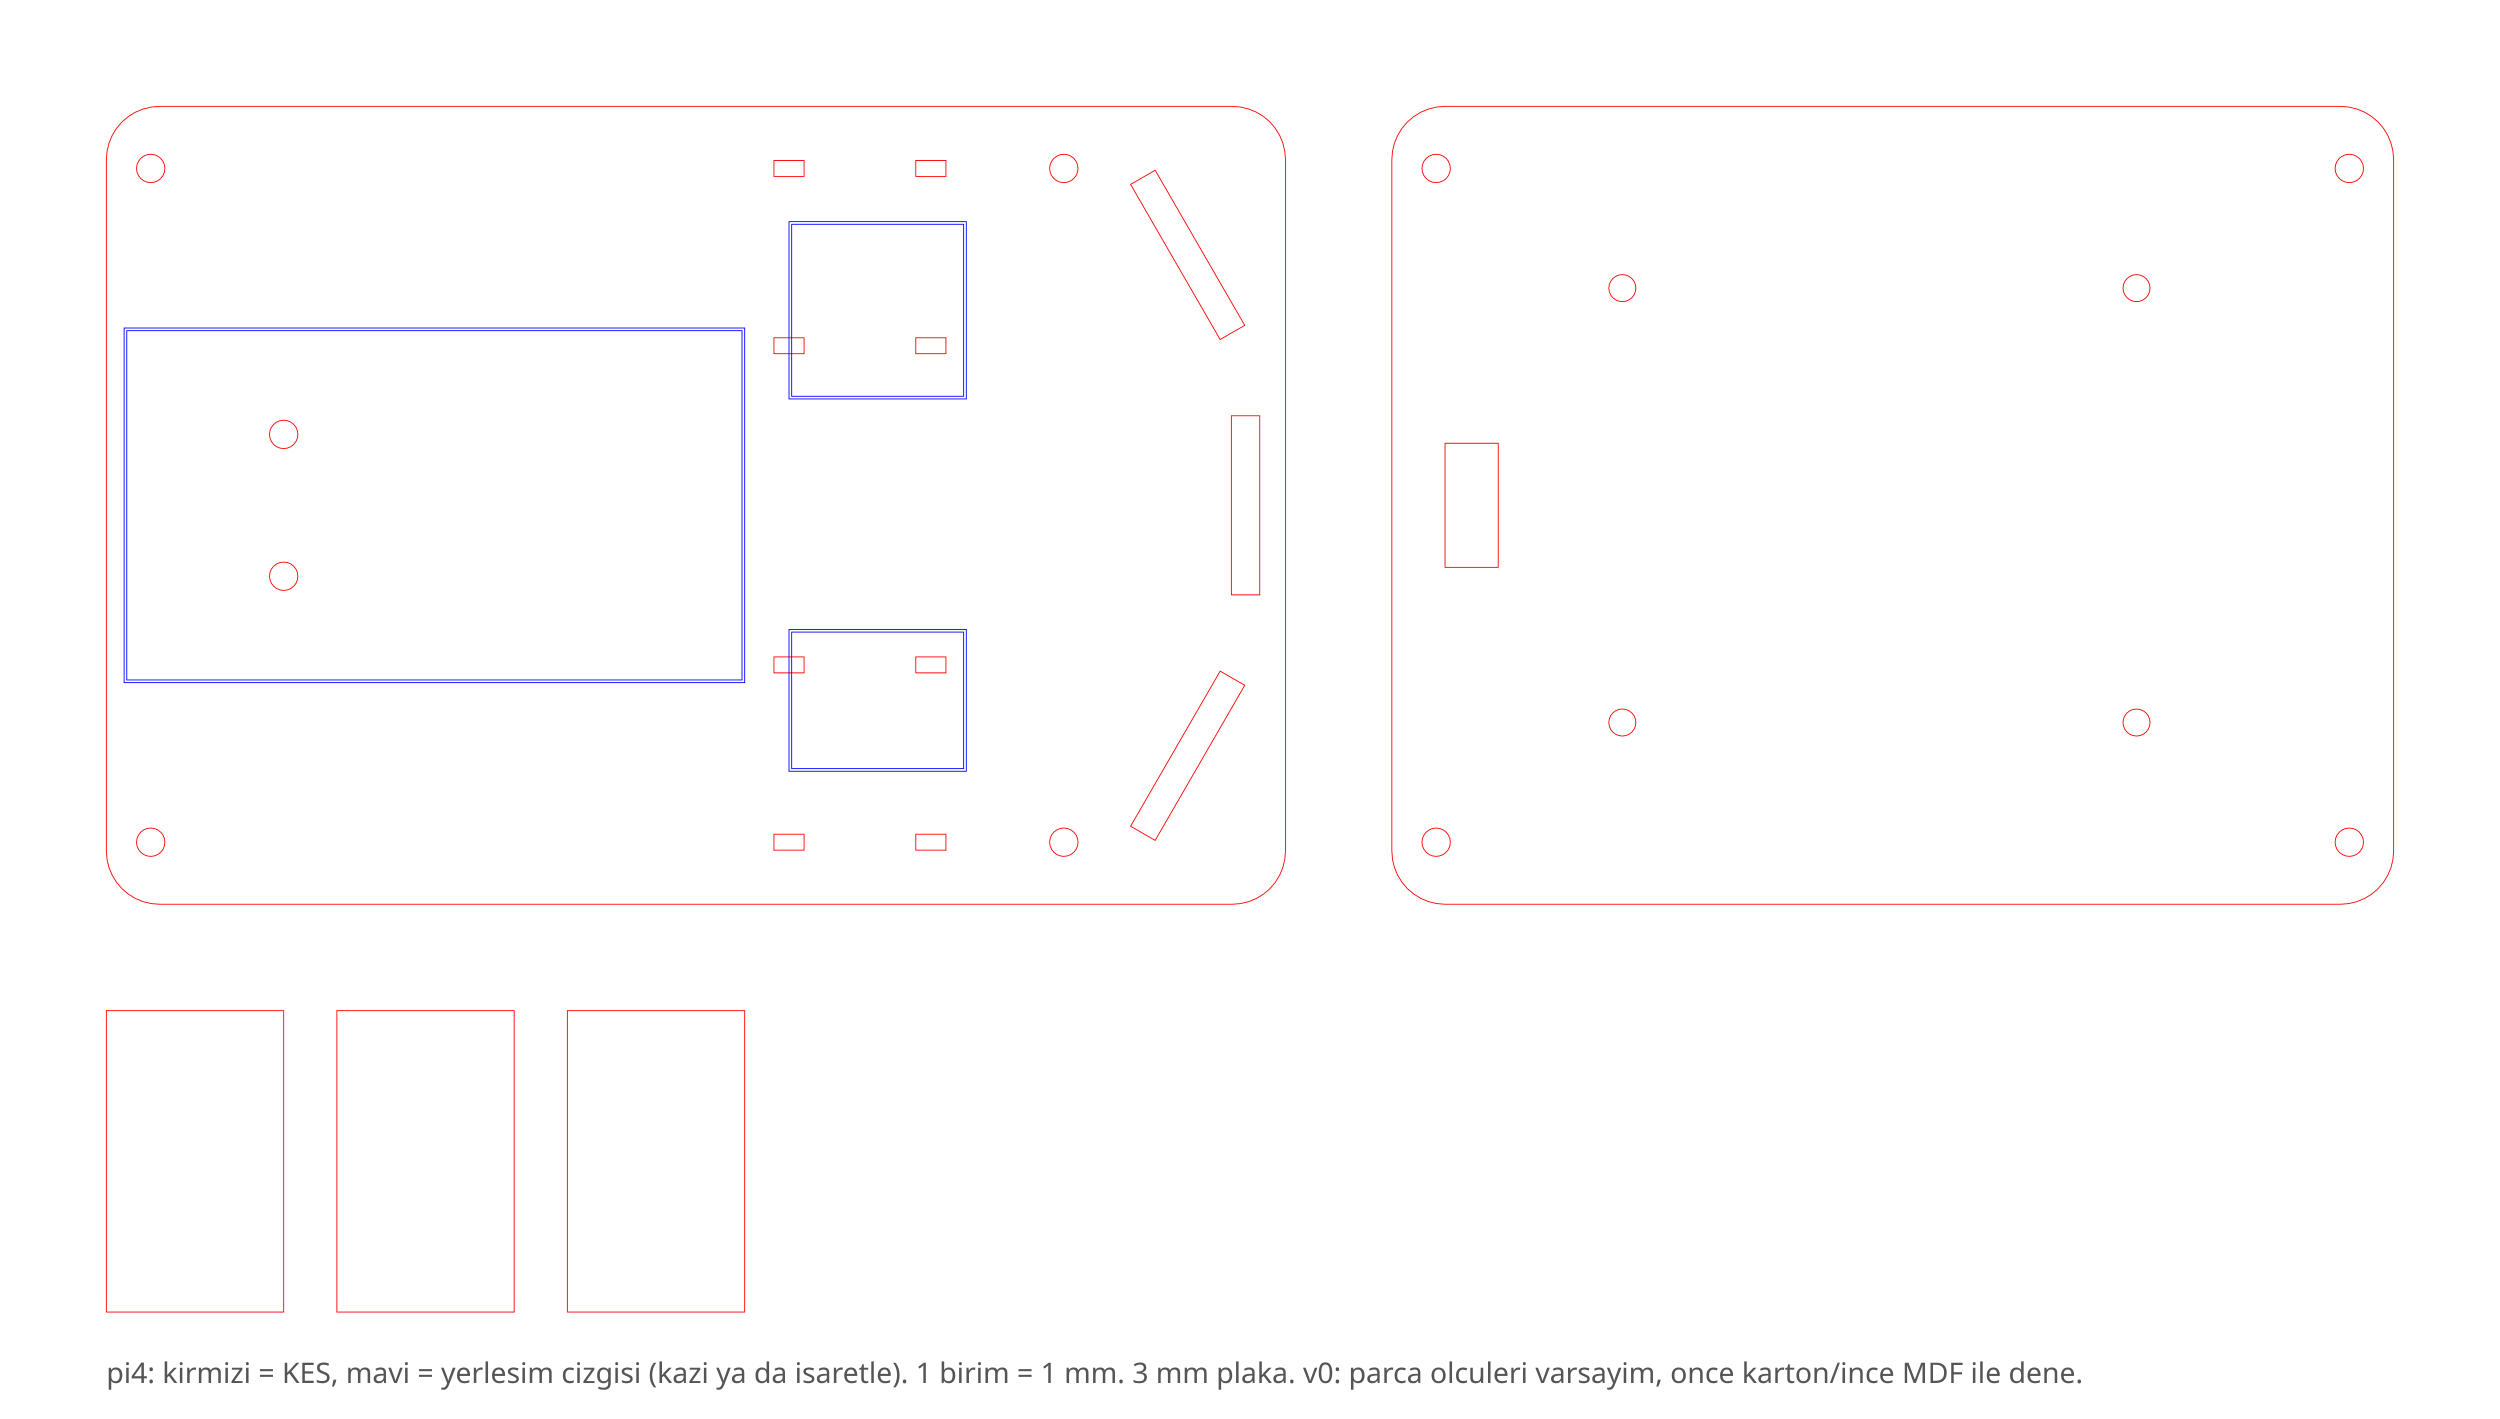
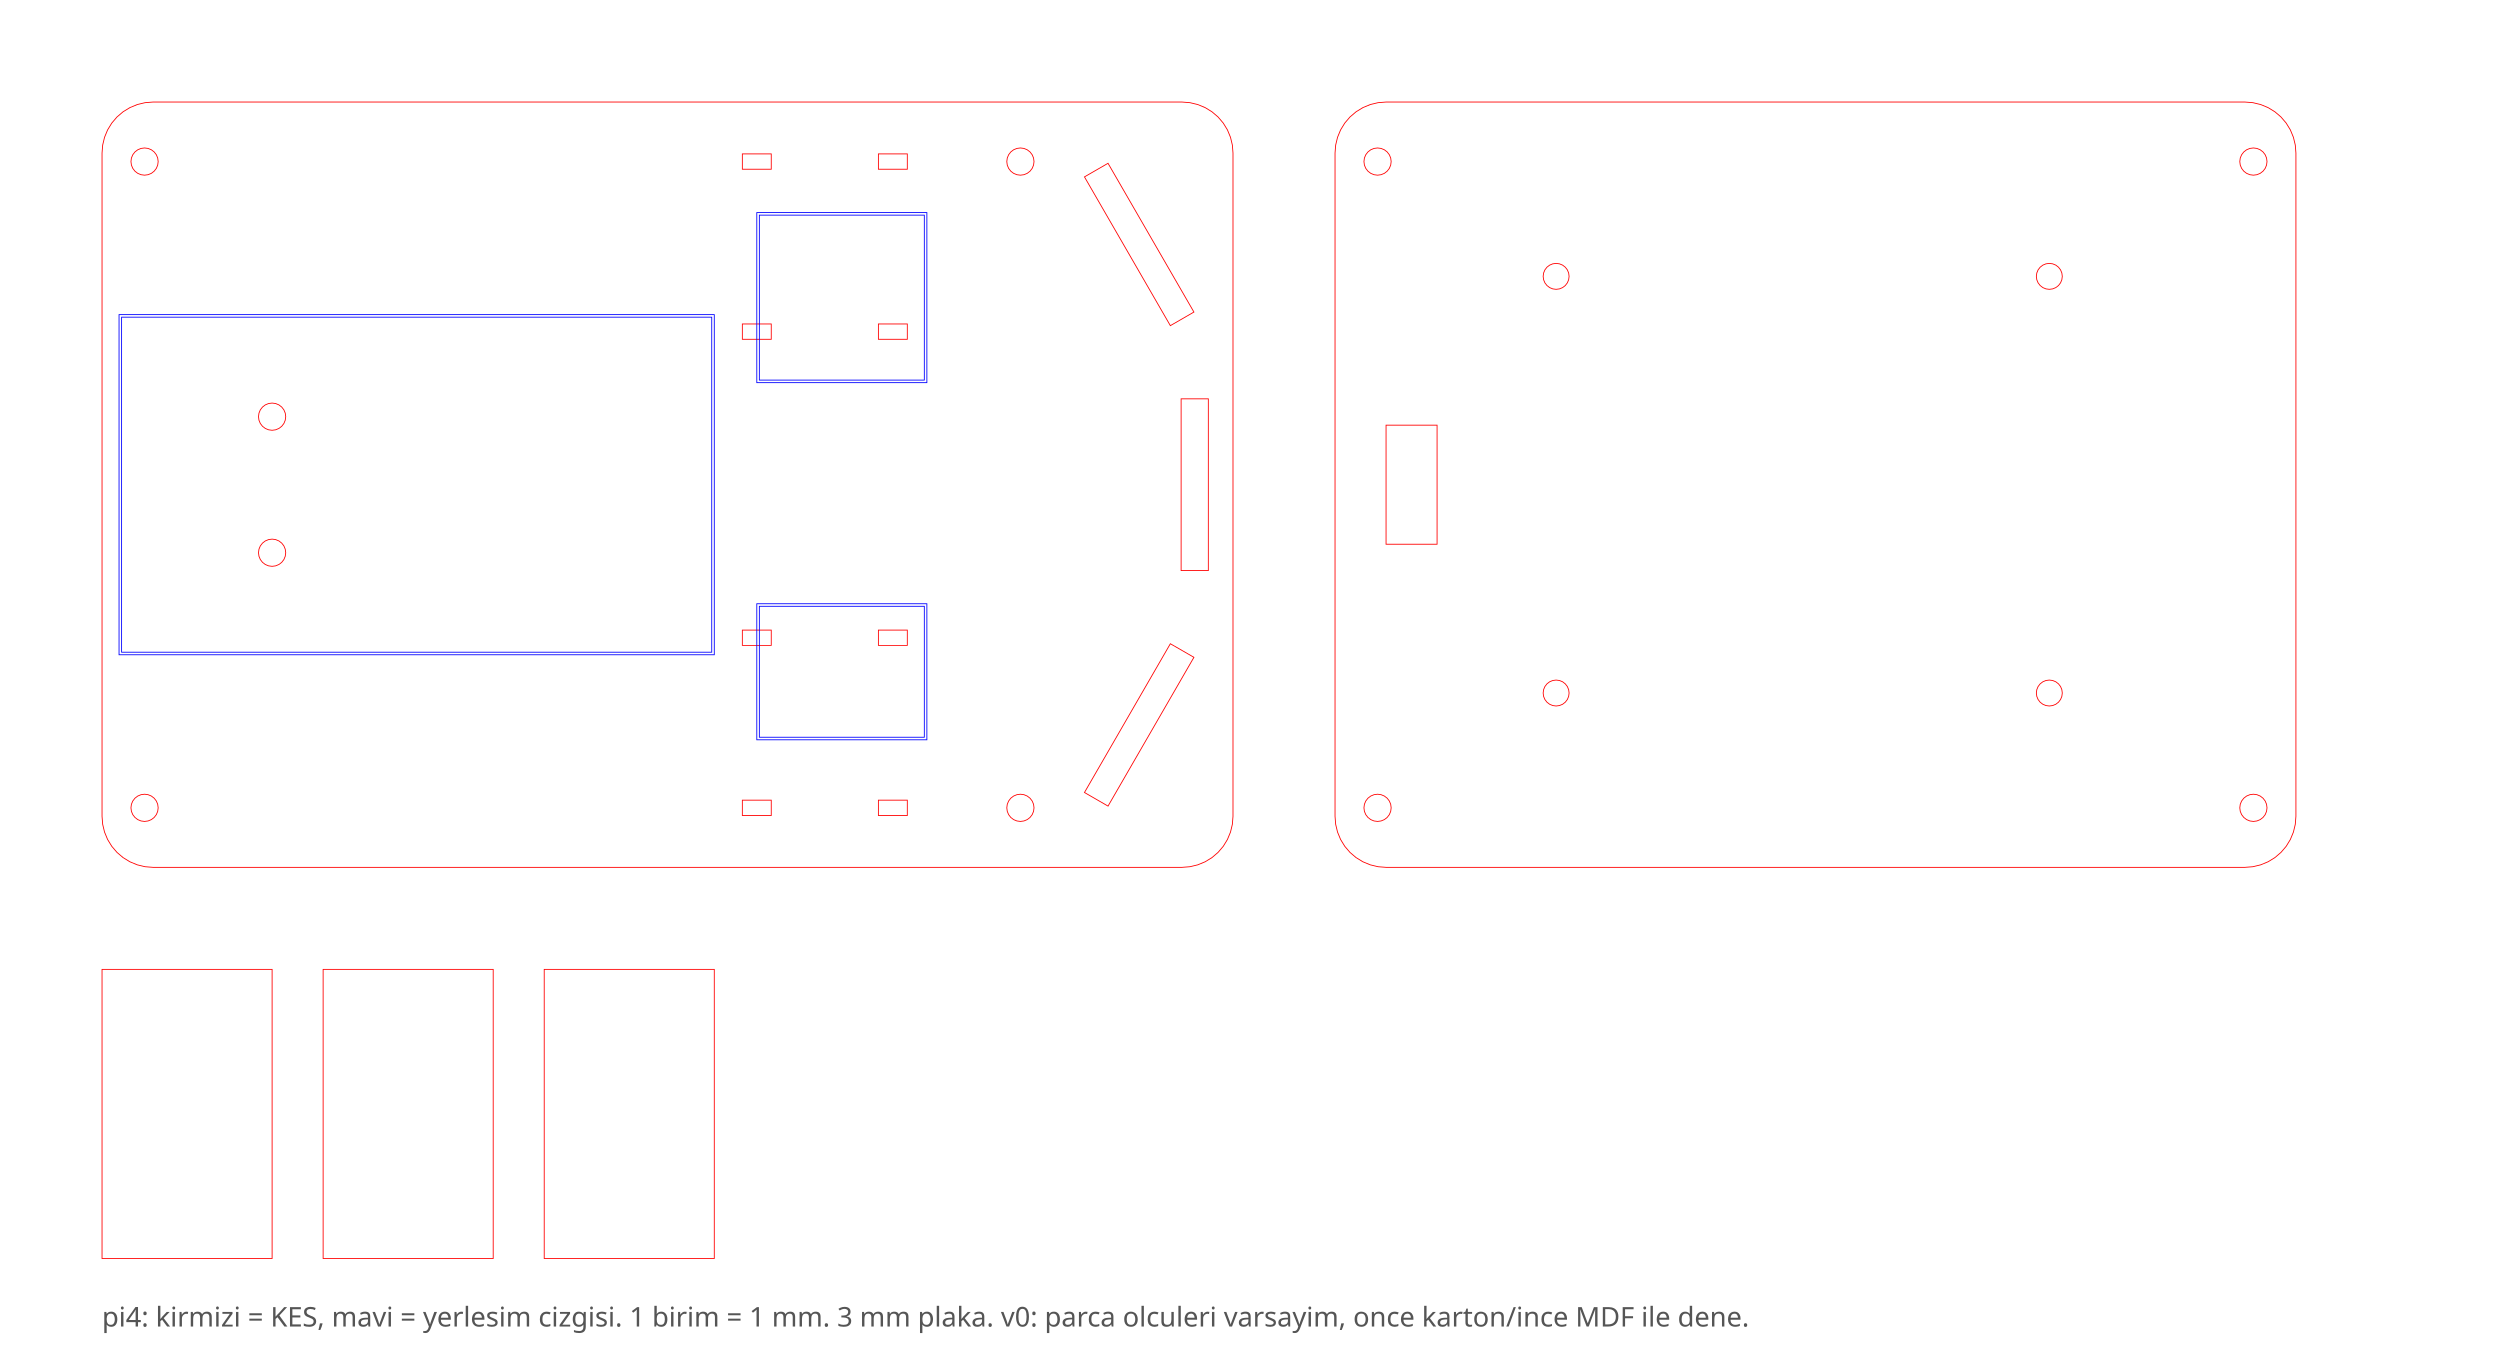
- <svg xmlns="http://www.w3.org/2000/svg" width="282.0mm" height="160.0mm" viewBox="0 0 282.0 160.0">
+ <svg xmlns="http://www.w3.org/2000/svg" width="294.0mm" height="160.0mm" viewBox="0 0 294.0 160.0">
  <g id="alt-plaka" transform="translate(97.00,57.00)">
    <path d=" M 42.939,44.926 L 43.854,44.706 L 44.724,44.346 L 45.527,43.854 L 46.243,43.243 L 46.854,42.527  L 47.346,41.724 L 47.706,40.854 L 47.926,39.939 L 48,39 L 48,-39 L 47.926,-39.939  L 47.706,-40.854 L 47.346,-41.724 L 46.854,-42.527 L 46.243,-43.243 L 45.527,-43.854 L 44.724,-44.346  L 43.854,-44.706 L 42.939,-44.926 L 42,-45 L -79,-45 L -79.939,-44.926 L -80.854,-44.706  L -81.724,-44.346 L -82.527,-43.854 L -83.243,-43.243 L -83.854,-42.527 L -84.346,-41.724 L -84.706,-40.854  L -84.926,-39.939 L -85,-39 L -85,39 L -84.926,39.939 L -84.706,40.854 L -84.346,41.724  L -83.854,42.527 L -83.243,43.243 L -82.527,43.854 L -81.724,44.346 L -80.854,44.706 L -79.939,44.926  L -79,45 L 42,45 z M 22.586,-36.455 L 22.2,-36.614 L 21.869,-36.869 L 21.614,-37.2 L 21.454,-37.586 L 21.4,-38  L 21.454,-38.414 L 21.614,-38.8 L 21.869,-39.131 L 22.2,-39.386 L 22.586,-39.545 L 23,-39.6  L 23.414,-39.545 L 23.8,-39.386 L 24.131,-39.131 L 24.386,-38.8 L 24.546,-38.414 L 24.6,-38  L 24.546,-37.586 L 24.386,-37.2 L 24.131,-36.869 L 23.8,-36.614 L 23.414,-36.455 L 23,-36.4  z M -80.414,-36.455 L -80.8,-36.614 L -81.131,-36.869 L -81.386,-37.2 L -81.546,-37.586 L -81.6,-38  L -81.546,-38.414 L -81.386,-38.8 L -81.131,-39.131 L -80.8,-39.386 L -80.414,-39.545 L -80,-39.6  L -79.586,-39.545 L -79.2,-39.386 L -78.869,-39.131 L -78.614,-38.8 L -78.454,-38.414 L -78.4,-38  L -78.454,-37.586 L -78.614,-37.2 L -78.869,-36.869 L -79.2,-36.614 L -79.586,-36.455 L -80,-36.4  z M 6.3,-37.1 L 6.3,-38.9 L 9.7,-38.9 L 9.7,-37.1 z M -9.7,-37.1 L -9.7,-38.9 L -6.3,-38.9 L -6.3,-37.1 z M 30.533,-36.197 L 33.304,-37.797 L 43.404,-20.303 L 40.633,-18.703 z M -9.7,-17.1 L -9.7,-18.9 L -6.3,-18.9 L -6.3,-17.1 z M 6.3,-17.1 L 6.3,-18.9 L 9.7,-18.9 L 9.7,-17.1 z M 41.9,10.1 L 41.9,-10.1 L 45.1,-10.1 L 45.1,10.1 z M -65.414,-6.455 L -65.8,-6.614 L -66.131,-6.869 L -66.386,-7.2 L -66.546,-7.586 L -66.6,-8  L -66.546,-8.414 L -66.386,-8.8 L -66.131,-9.131 L -65.8,-9.386 L -65.414,-9.545 L -65,-9.6  L -64.586,-9.545 L -64.2,-9.386 L -63.869,-9.131 L -63.614,-8.8 L -63.455,-8.414 L -63.4,-8  L -63.455,-7.586 L -63.614,-7.2 L -63.869,-6.869 L -64.2,-6.614 L -64.586,-6.455 L -65,-6.4  z M -65.414,9.545 L -65.8,9.386 L -66.131,9.131 L -66.386,8.8 L -66.546,8.414 L -66.6,8  L -66.546,7.586 L -66.386,7.2 L -66.131,6.869 L -65.8,6.614 L -65.414,6.455 L -65,6.4  L -64.586,6.455 L -64.2,6.614 L -63.869,6.869 L -63.614,7.2 L -63.455,7.586 L -63.4,8  L -63.455,8.414 L -63.614,8.8 L -63.869,9.131 L -64.2,9.386 L -64.586,9.545 L -65,9.6  z M -9.7,18.9 L -9.7,17.1 L -6.3,17.1 L -6.3,18.9 z M 6.3,18.9 L 6.3,17.1 L 9.7,17.1 L 9.7,18.9 z M 30.533,36.197 L 40.633,18.703 L 43.404,20.303 L 33.304,37.797 z M -80.414,39.545 L -80.8,39.386 L -81.131,39.131 L -81.386,38.8 L -81.546,38.414 L -81.6,38  L -81.546,37.586 L -81.386,37.2 L -81.131,36.869 L -80.8,36.614 L -80.414,36.455 L -80,36.4  L -79.586,36.455 L -79.2,36.614 L -78.869,36.869 L -78.614,37.2 L -78.454,37.586 L -78.4,38  L -78.454,38.414 L -78.614,38.8 L -78.869,39.131 L -79.2,39.386 L -79.586,39.545 L -80,39.6  z M 22.586,39.545 L 22.2,39.386 L 21.869,39.131 L 21.614,38.8 L 21.454,38.414 L 21.4,38  L 21.454,37.586 L 21.614,37.2 L 21.869,36.869 L 22.2,36.614 L 22.586,36.455 L 23,36.4  L 23.414,36.455 L 23.8,36.614 L 24.131,36.869 L 24.386,37.2 L 24.546,37.586 L 24.6,38  L 24.546,38.414 L 24.386,38.8 L 24.131,39.131 L 23.8,39.386 L 23.414,39.545 L 23,39.6  z M -9.7,38.9 L -9.7,37.1 L -6.3,37.1 L -6.3,38.9 z M 6.3,38.9 L 6.3,37.1 L 9.7,37.1 L 9.7,38.9 z " fill="none" stroke="#ff0000" stroke-width="0.1" />
    <path d=" M 12,-32 L -8,-32 L -8,-12 L 12,-12 z M -7.7,-12.3 L -7.7,-31.7 L 11.7,-31.7 L 11.7,-12.3 z M -13,-20 L -83,-20 L -83,20 L -13,20 z M -82.7,19.7 L -82.7,-19.7 L -13.3,-19.7 L -13.3,19.7 z M 12,14 L -8,14 L -8,30 L 12,30 z M -7.7,29.7 L -7.7,14.3 L 11.7,14.3 L 11.7,29.7 z " fill="none" stroke="#0000ff" stroke-width="0.1" />
  </g>
  <g id="ust-plaka" transform="translate(242.00,57.00)">
    <path d=" M 22.939,44.926 L 23.854,44.706 L 24.724,44.346 L 25.527,43.854 L 26.243,43.243 L 26.854,42.527  L 27.346,41.724 L 27.706,40.854 L 27.926,39.939 L 28,39 L 28,-39 L 27.926,-39.939  L 27.706,-40.854 L 27.346,-41.724 L 26.854,-42.527 L 26.243,-43.243 L 25.527,-43.854 L 24.724,-44.346  L 23.854,-44.706 L 22.939,-44.926 L 22,-45 L -79,-45 L -79.939,-44.926 L -80.854,-44.706  L -81.724,-44.346 L -82.527,-43.854 L -83.243,-43.243 L -83.854,-42.527 L -84.346,-41.724 L -84.706,-40.854  L -84.926,-39.939 L -85,-39 L -85,39 L -84.926,39.939 L -84.706,40.854 L -84.346,41.724  L -83.854,42.527 L -83.243,43.243 L -82.527,43.854 L -81.724,44.346 L -80.854,44.706 L -79.939,44.926  L -79,45 L 22,45 z M 22.586,-36.455 L 22.2,-36.614 L 21.869,-36.869 L 21.614,-37.2 L 21.454,-37.586 L 21.4,-38  L 21.454,-38.414 L 21.614,-38.8 L 21.869,-39.131 L 22.2,-39.386 L 22.586,-39.545 L 23,-39.6  L 23.414,-39.545 L 23.8,-39.386 L 24.131,-39.131 L 24.386,-38.8 L 24.546,-38.414 L 24.6,-38  L 24.546,-37.586 L 24.386,-37.2 L 24.131,-36.869 L 23.8,-36.614 L 23.414,-36.455 L 23,-36.4  z M -80.414,-36.455 L -80.8,-36.614 L -81.131,-36.869 L -81.386,-37.2 L -81.546,-37.586 L -81.6,-38  L -81.546,-38.414 L -81.386,-38.8 L -81.131,-39.131 L -80.8,-39.386 L -80.414,-39.545 L -80,-39.6  L -79.586,-39.545 L -79.2,-39.386 L -78.869,-39.131 L -78.614,-38.8 L -78.454,-38.414 L -78.4,-38  L -78.454,-37.586 L -78.614,-37.2 L -78.869,-36.869 L -79.2,-36.614 L -79.586,-36.455 L -80,-36.4  z M -59.395,-23.027 L -59.763,-23.179 L -60.078,-23.422 L -60.321,-23.738 L -60.473,-24.105 L -60.525,-24.5  L -60.473,-24.895 L -60.321,-25.262 L -60.078,-25.578 L -59.763,-25.821 L -59.395,-25.973 L -59,-26.025  L -58.605,-25.973 L -58.237,-25.821 L -57.922,-25.578 L -57.679,-25.262 L -57.527,-24.895 L -57.475,-24.5  L -57.527,-24.105 L -57.679,-23.738 L -57.922,-23.422 L -58.237,-23.179 L -58.605,-23.027 L -59,-22.975  z M -1.395,-23.027 L -1.762,-23.179 L -2.078,-23.422 L -2.321,-23.738 L -2.473,-24.105 L -2.525,-24.5  L -2.473,-24.895 L -2.321,-25.262 L -2.078,-25.578 L -1.762,-25.821 L -1.395,-25.973 L -1,-26.025  L -0.605,-25.973 L -0.237,-25.821 L 0.078,-25.578 L 0.321,-25.262 L 0.473,-24.895 L 0.525,-24.5  L 0.473,-24.105 L 0.321,-23.738 L 0.078,-23.422 L -0.237,-23.179 L -0.605,-23.027 L -1,-22.975  z M -79,7 L -79,-7 L -73,-7 L -73,7 z M -59.395,25.973 L -59.763,25.821 L -60.078,25.578 L -60.321,25.262 L -60.473,24.895 L -60.525,24.5  L -60.473,24.105 L -60.321,23.738 L -60.078,23.422 L -59.763,23.179 L -59.395,23.027 L -59,22.975  L -58.605,23.027 L -58.237,23.179 L -57.922,23.422 L -57.679,23.738 L -57.527,24.105 L -57.475,24.5  L -57.527,24.895 L -57.679,25.262 L -57.922,25.578 L -58.237,25.821 L -58.605,25.973 L -59,26.025  z M -1.395,25.973 L -1.762,25.821 L -2.078,25.578 L -2.321,25.262 L -2.473,24.895 L -2.525,24.5  L -2.473,24.105 L -2.321,23.738 L -2.078,23.422 L -1.762,23.179 L -1.395,23.027 L -1,22.975  L -0.605,23.027 L -0.237,23.179 L 0.078,23.422 L 0.321,23.738 L 0.473,24.105 L 0.525,24.5  L 0.473,24.895 L 0.321,25.262 L 0.078,25.578 L -0.237,25.821 L -0.605,25.973 L -1,26.025  z M 22.586,39.545 L 22.2,39.386 L 21.869,39.131 L 21.614,38.8 L 21.454,38.414 L 21.4,38  L 21.454,37.586 L 21.614,37.2 L 21.869,36.869 L 22.2,36.614 L 22.586,36.455 L 23,36.4  L 23.414,36.455 L 23.8,36.614 L 24.131,36.869 L 24.386,37.2 L 24.546,37.586 L 24.6,38  L 24.546,38.414 L 24.386,38.8 L 24.131,39.131 L 23.8,39.386 L 23.414,39.545 L 23,39.6  z M -80.414,39.545 L -80.8,39.386 L -81.131,39.131 L -81.386,38.8 L -81.546,38.414 L -81.6,38  L -81.546,37.586 L -81.386,37.2 L -81.131,36.869 L -80.8,36.614 L -80.414,36.455 L -80,36.4  L -79.586,36.455 L -79.2,36.614 L -78.869,36.869 L -78.614,37.2 L -78.454,37.586 L -78.4,38  L -78.454,38.414 L -78.614,38.8 L -78.869,39.131 L -79.2,39.386 L -79.586,39.545 L -80,39.6  z " fill="none" stroke="#ff0000" stroke-width="0.1" />
  </g>
  <g id="tof-dikme-1">
    <rect x="12.00" y="114.00" width="20.00" height="34.00" fill="none" stroke="#ff0000" stroke-width="0.1" />
  </g>
  <g id="tof-dikme-2">
    <rect x="38.00" y="114.00" width="20.00" height="34.00" fill="none" stroke="#ff0000" stroke-width="0.1" />
  </g>
  <g id="tof-dikme-3">
    <rect x="64.00" y="114.00" width="20.00" height="34.00" fill="none" stroke="#ff0000" stroke-width="0.1" />
  </g>
-   <text x="12.0" y="156.0" font-size="3.2" font-family="sans-serif" fill="#555">pi4: kirmizi = KES, mavi = yerlesim cizgisi (kazi ya da isaretle). 1 birim = 1 mm. 3 mm plaka. v0: parca olculeri varsayim, once karton/ince MDF ile dene.</text>
+   <text x="12.0" y="156.0" font-size="3.2" font-family="sans-serif" fill="#555">pi4: kirmizi = KES, mavi = yerlesim cizgisi. 1 birim = 1 mm. 3 mm plaka. v0: parca olculeri varsayim, once karton/ince MDF ile dene.</text>
</svg>
